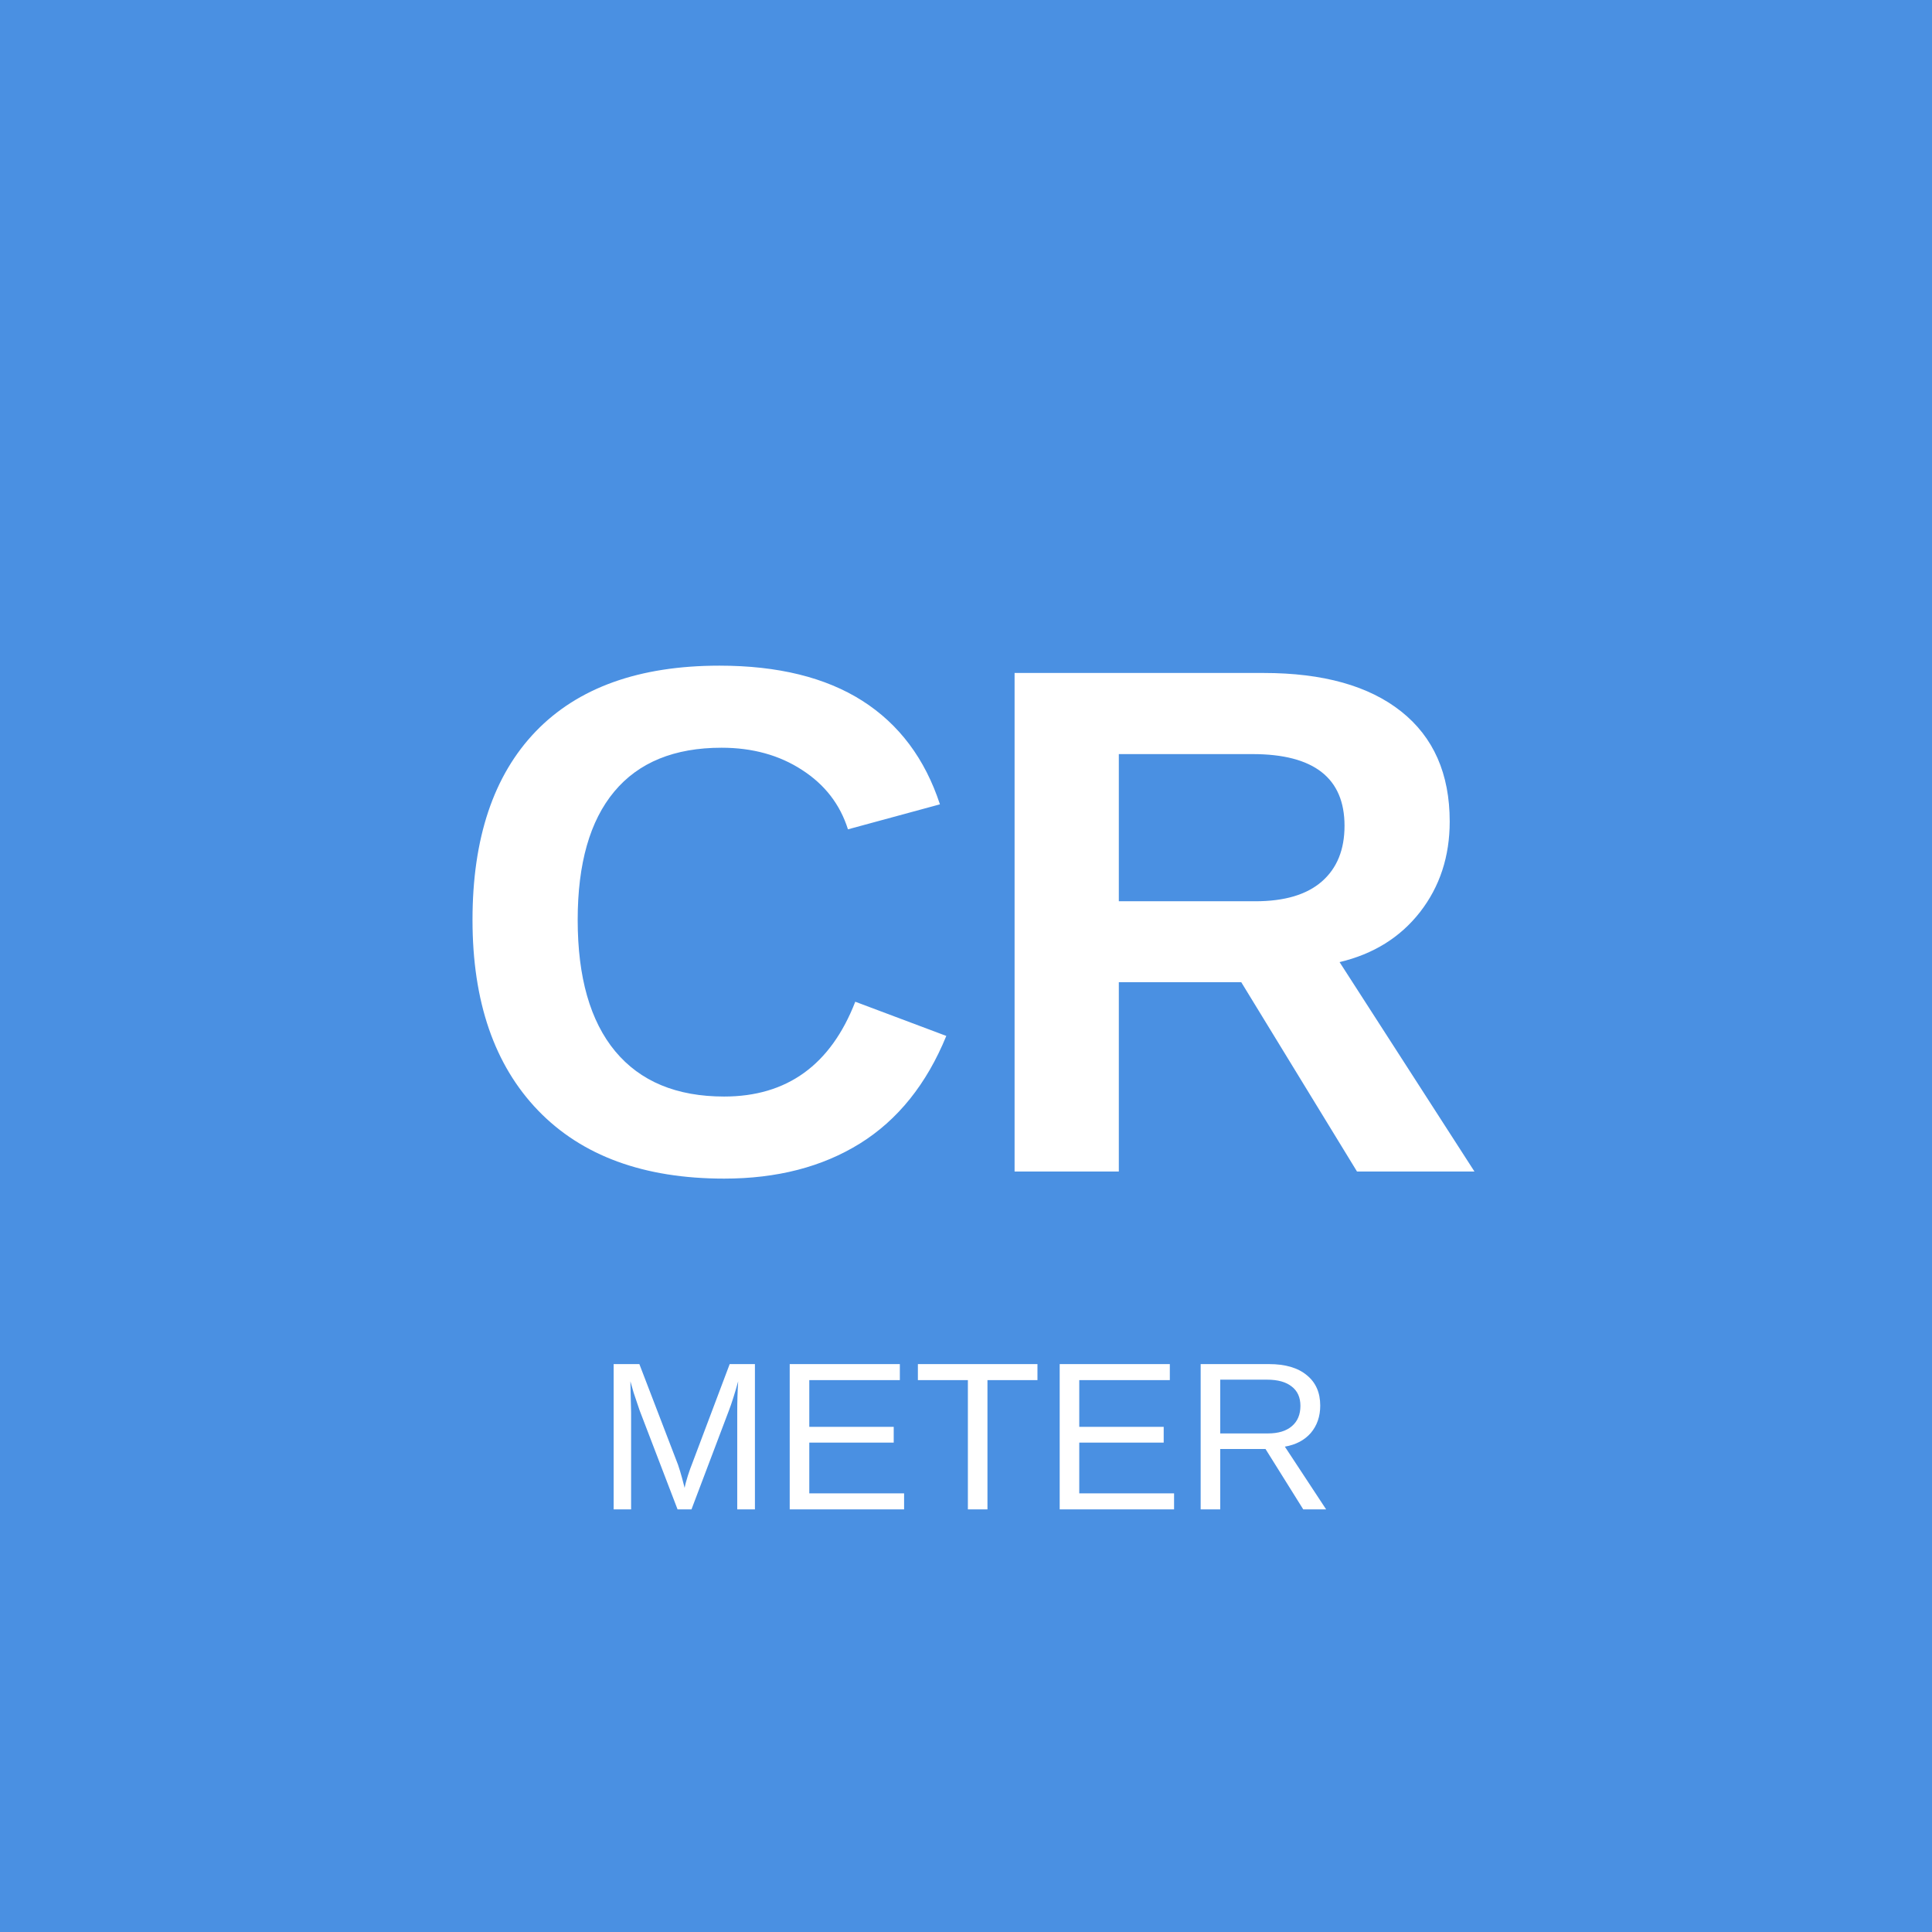
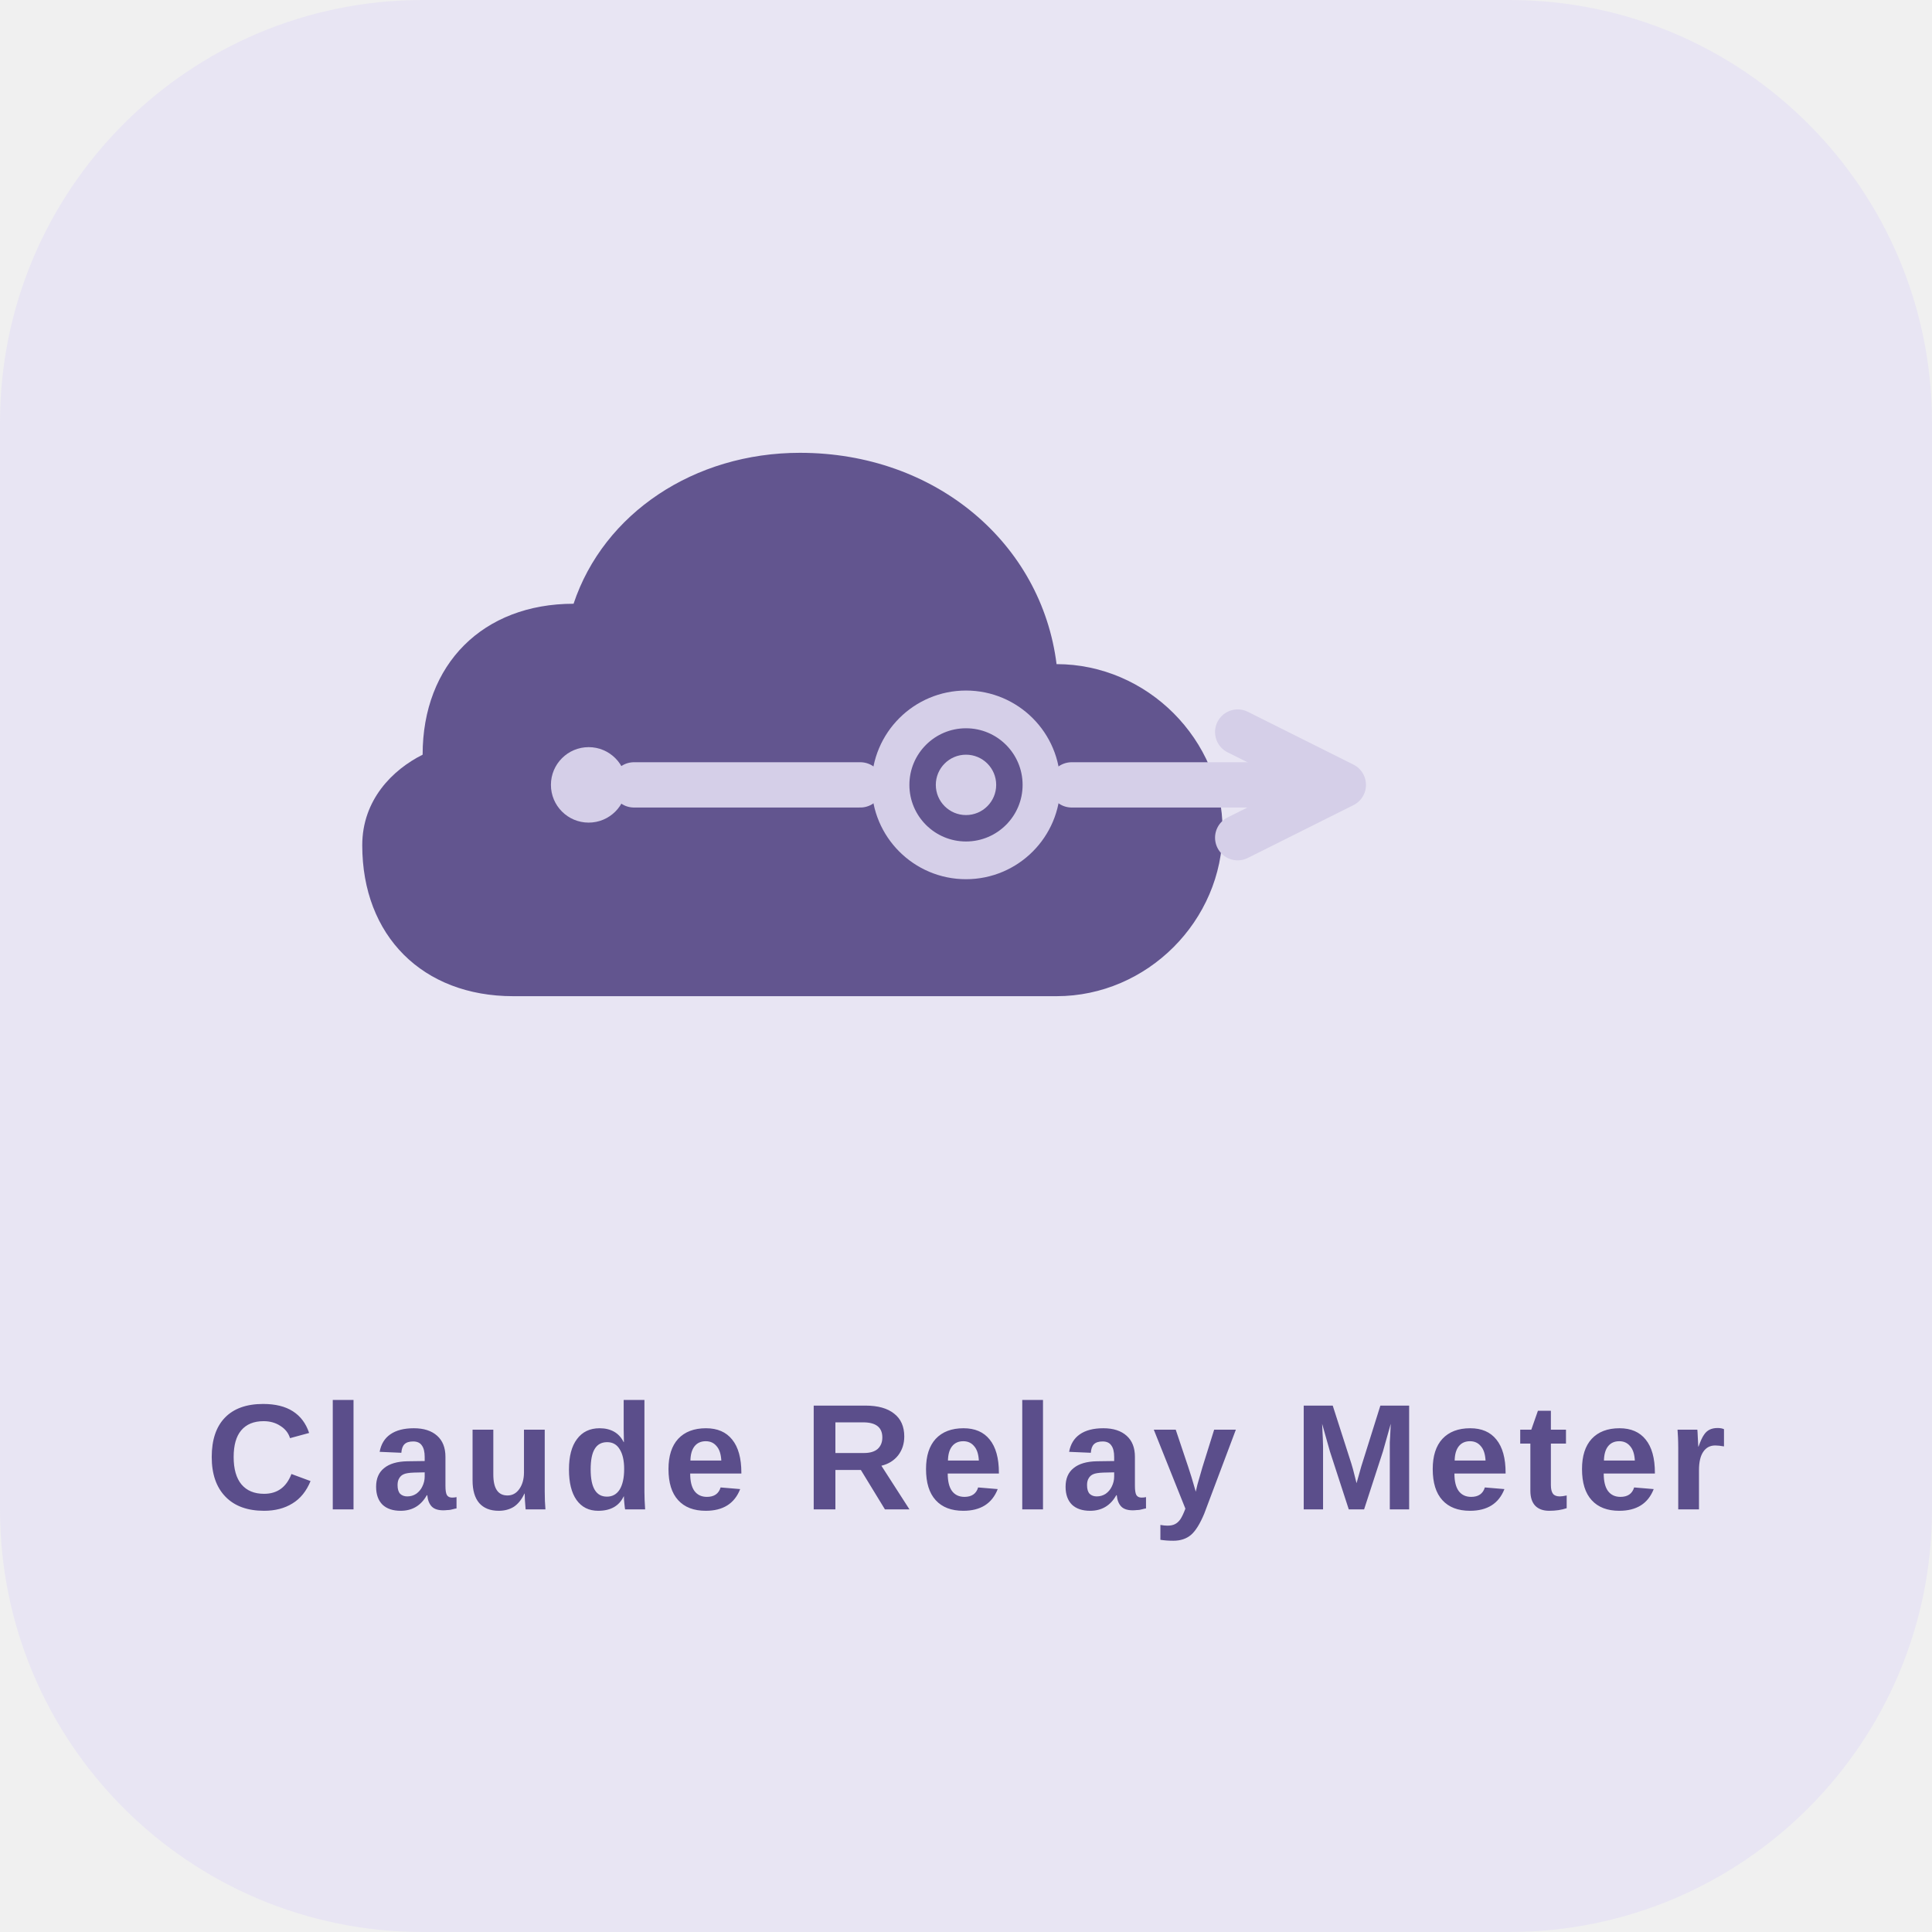
- <svg xmlns="http://www.w3.org/2000/svg" width="128" height="128">
-   <rect width="128" height="128" fill="#4A90E2" />
-   <text x="64" y="64" font-size="48" fill="white" text-anchor="middle" dominant-baseline="middle" font-family="Arial, sans-serif" font-weight="bold">CR</text>
-   <text x="64" y="100" font-size="14" fill="white" text-anchor="middle" font-family="Arial, sans-serif">METER</text>
+ <svg xmlns="http://www.w3.org/2000/svg" width="128" height="128" viewBox="0 0 128 128">
+   <rect width="128" height="128" rx="28" ry="28" fill="#E8E5F3" />
+   <g transform="translate(64, 50)">
+     <path d="M -36 0              C -36 -6 -32 -10 -26 -10              C -24 -16 -18 -20 -11 -20              C -2 -20 5 -14 6 -6              C 12 -6 17 -1 17 5              C 17 11 12 16 6 16              L -30 16              C -36 16 -40 12 -40 6              C -40 3 -38 1 -36 0 Z" fill="#5B4E8B" opacity="0.95" />
+     <g transform="translate(-25, 2)">
+       <circle cx="0" cy="0" r="2.5" fill="#D5CFE8" />
+       <path d="M 3 0 L 18 0" stroke="#D5CFE8" stroke-width="3" fill="none" stroke-linecap="round" />
+       <circle cx="25" cy="0" r="5" fill="none" stroke="#D5CFE8" stroke-width="2.5" />
+       <circle cx="25" cy="0" r="2" fill="#D5CFE8" />
+       <path d="M 32 0 L 47 0" stroke="#D5CFE8" stroke-width="3" fill="none" stroke-linecap="round" />
+       <path d="M 43 -3.5 L 50 0 L 43 3.5" stroke="#D5CFE8" stroke-width="3" fill="none" stroke-linecap="round" stroke-linejoin="round" />
+     </g>
+   </g>
+   <text x="64" y="100" font-size="10" fill="#5B4E8B" text-anchor="middle" font-family="Arial, -apple-system, BlinkMacSystemFont, sans-serif" font-weight="600" letter-spacing="0.5">Claude Relay Meter</text>
</svg>
